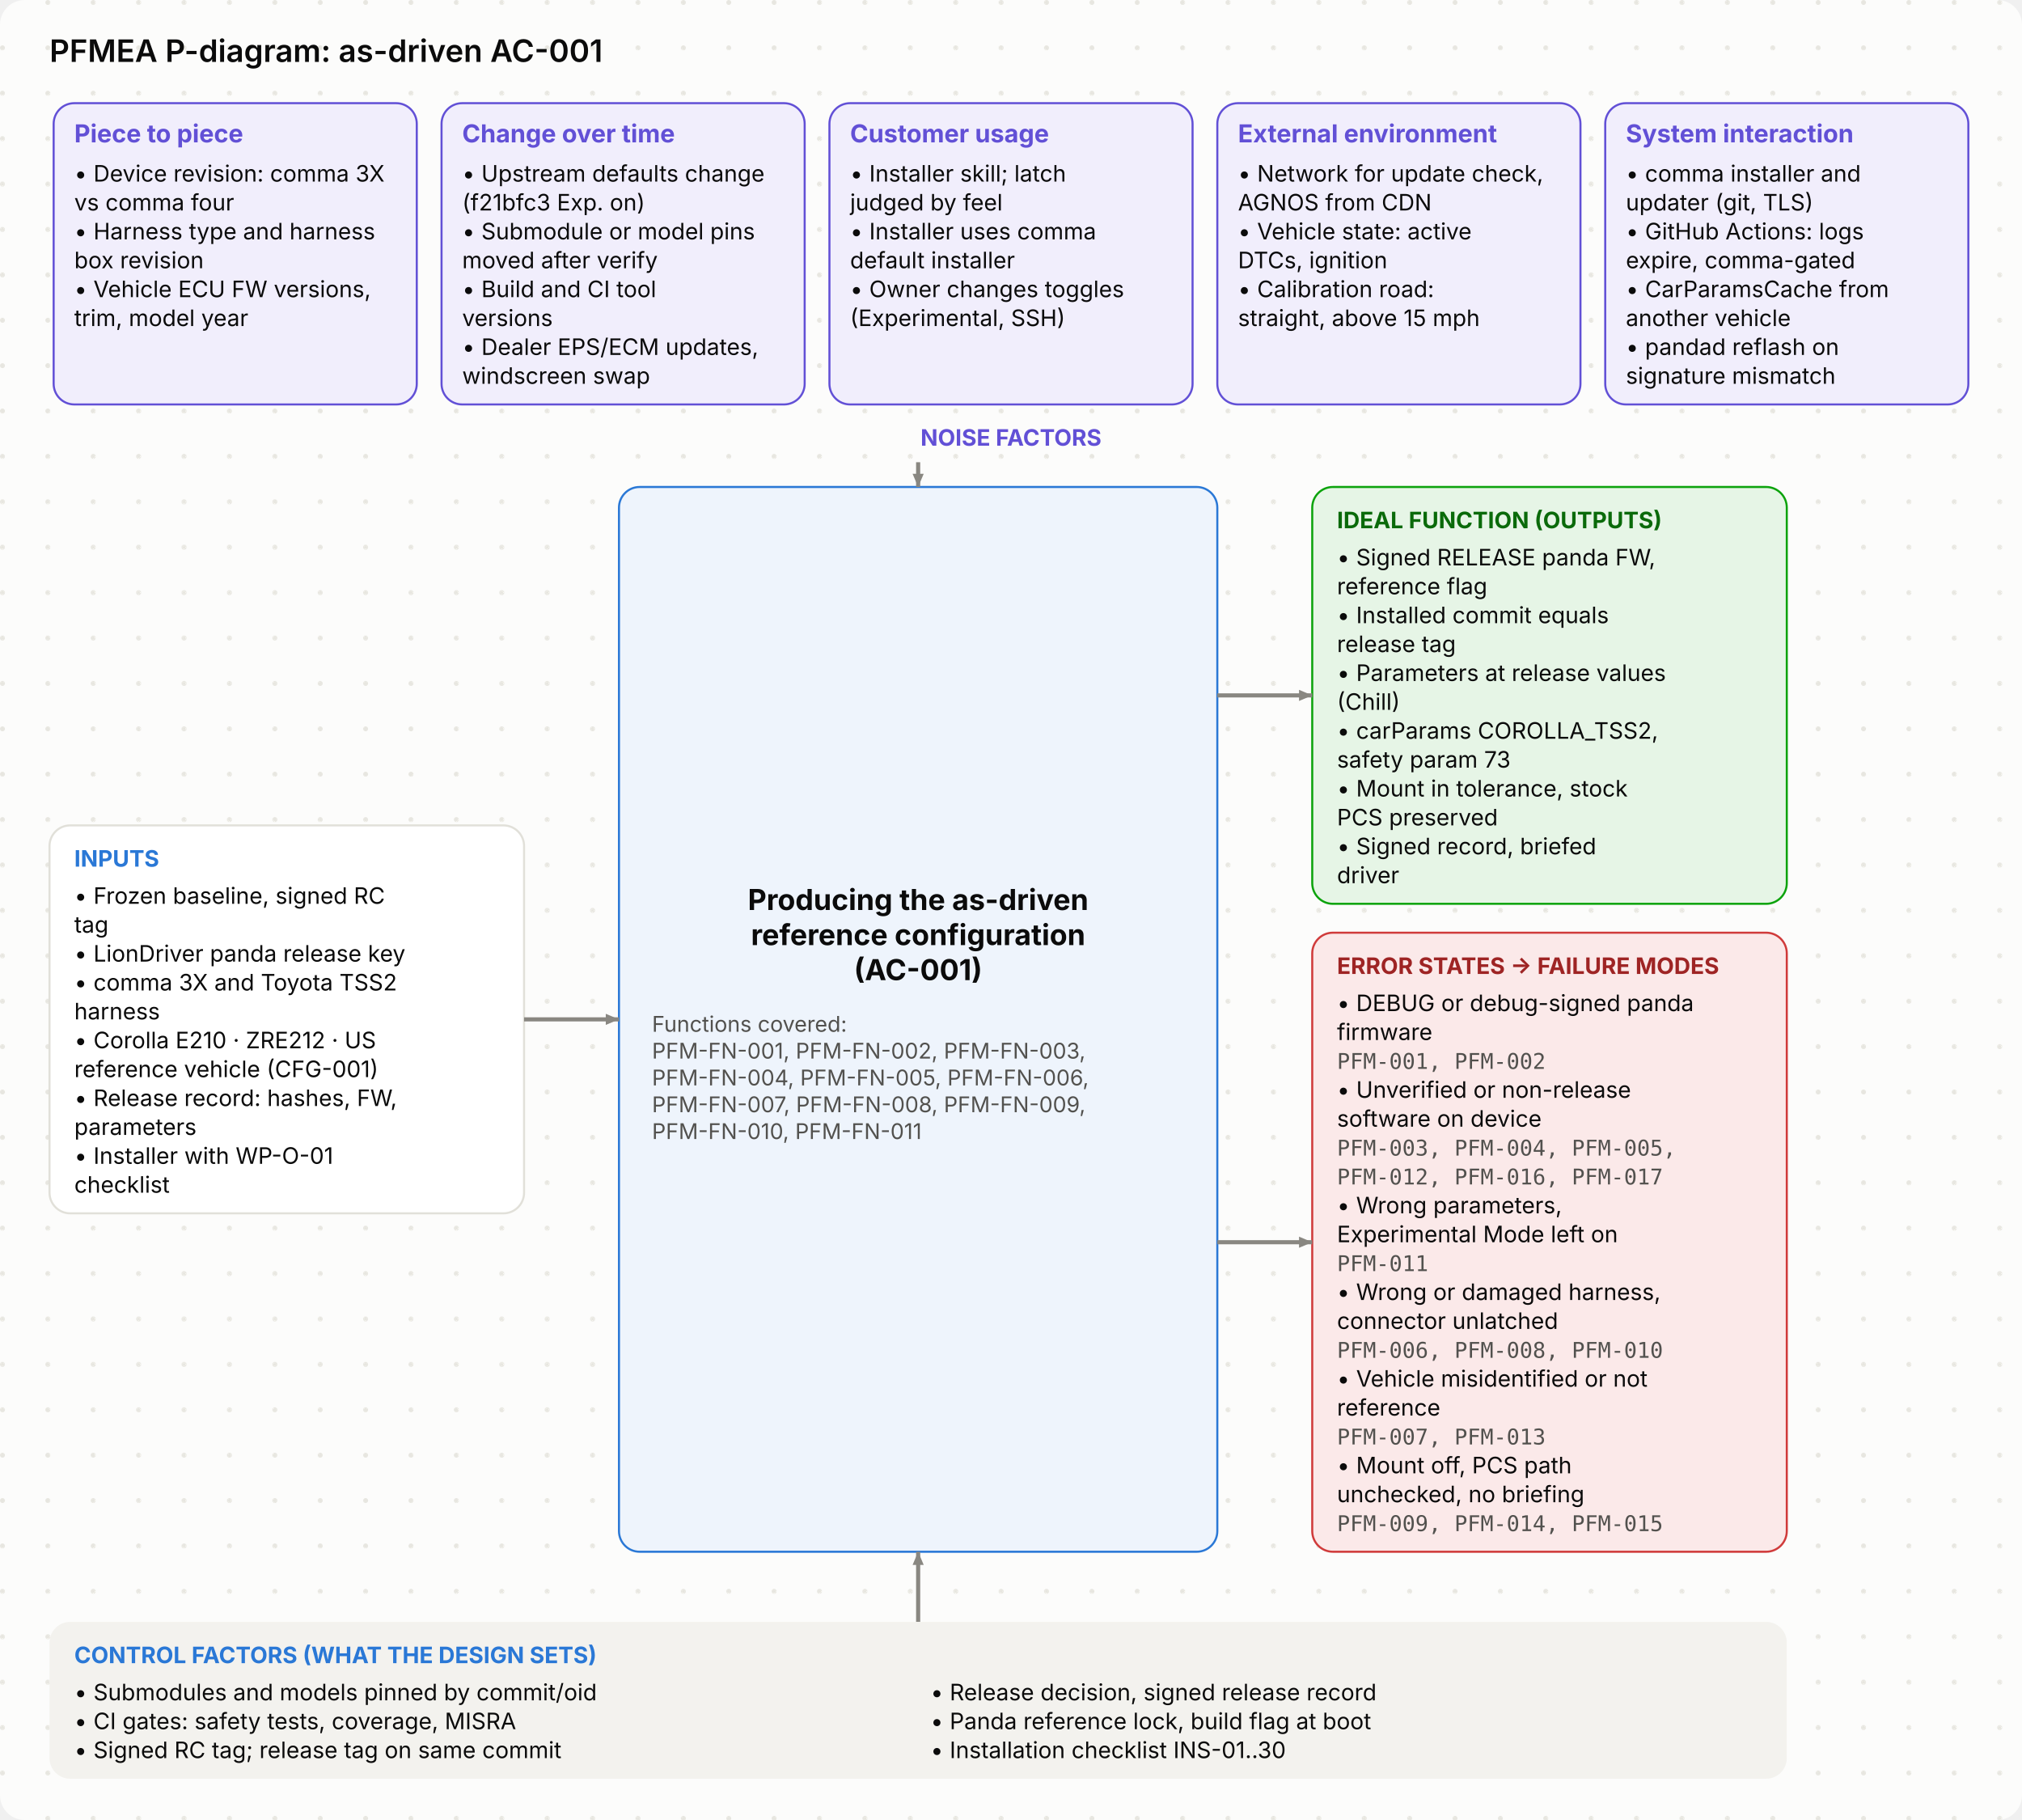
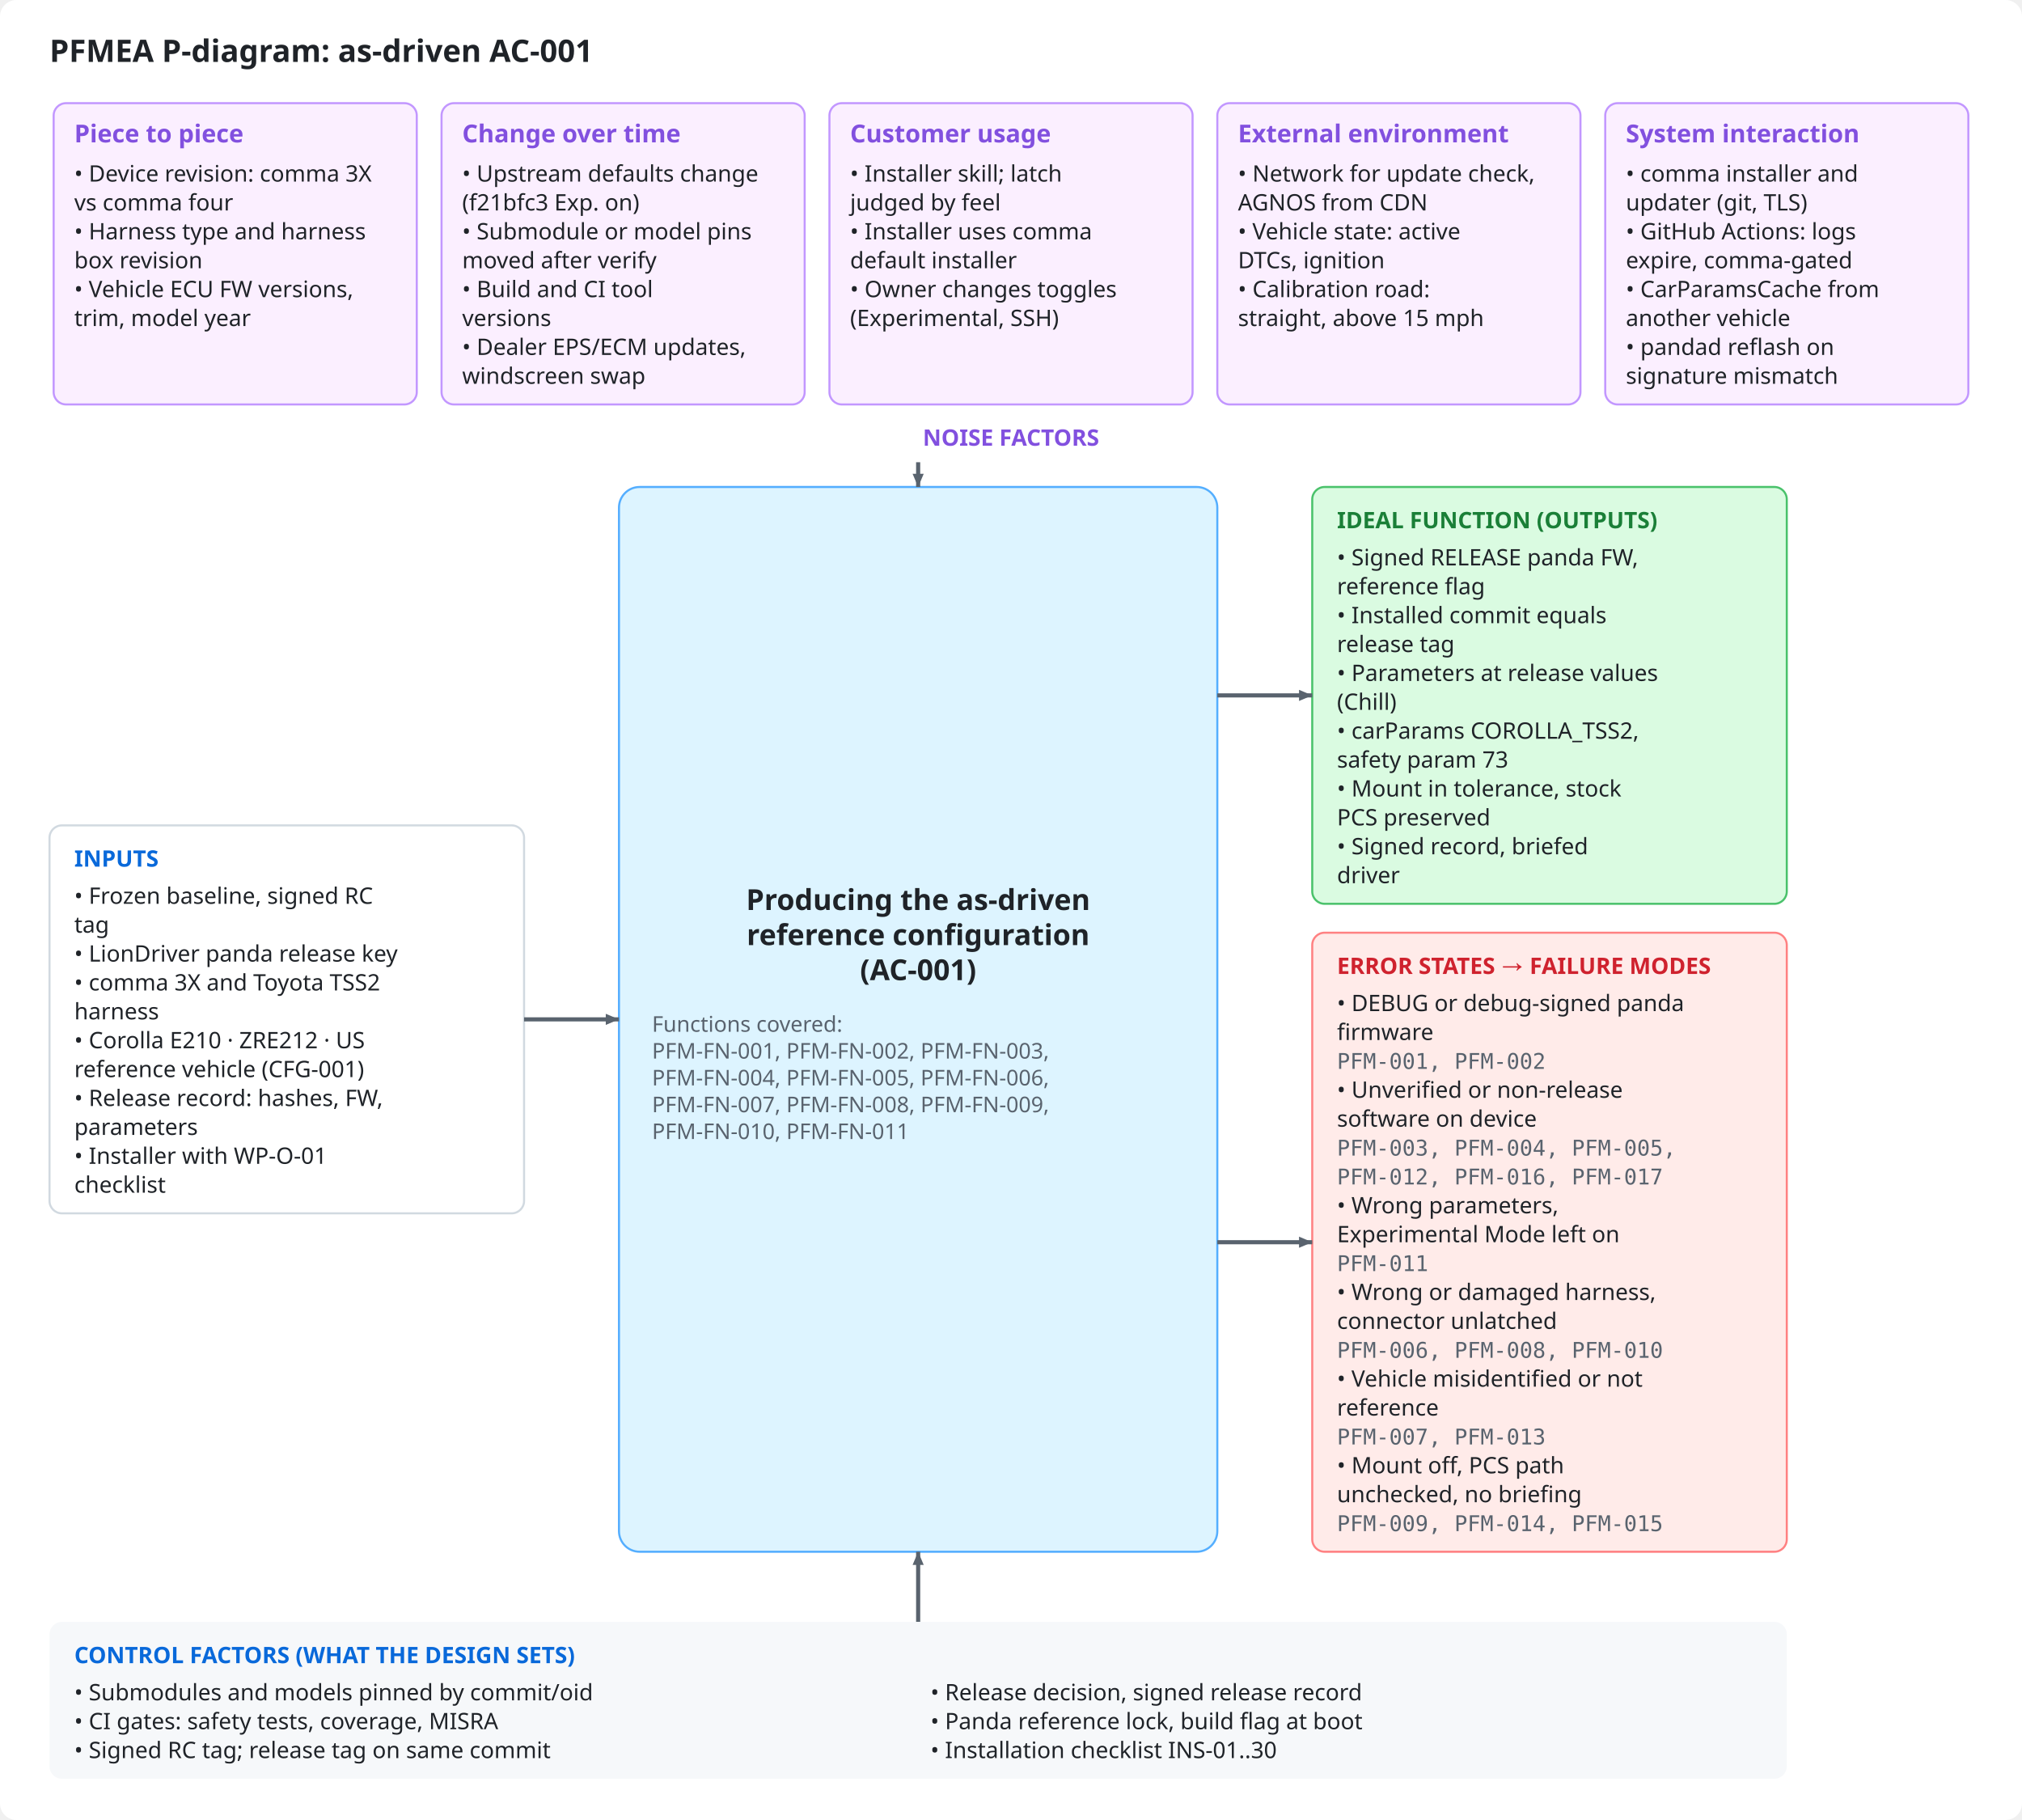
<svg xmlns="http://www.w3.org/2000/svg" viewBox="0 0 980 882" width="980" height="882" role="img">
  <style>
- .bg{fill:#fcfcfb}.dot{fill:#e7e6e0}.ink{fill:#0b0b0b}.mut{fill:#52514e}.acc{fill:#2a78d6}.surf{fill:#f3f2ee}.box{fill:#ffffff;stroke:#e1e0d9}
- .in{fill:#eef4fc;stroke:#2a78d6}.out{fill:#f3f2ee;stroke:#e1e0d9}.bd{fill:none;stroke:#2a78d6;stroke-dasharray:6 4}.frame{fill:none;stroke:#e1e0d9}
- .hS{fill:#fbe9e9}.h{fill:#9e2424}.mS{fill:#fff5dc}.m{fill:#7a5600}.lS{fill:#e6f5e6}.l{fill:#0a6a0a}
- .hB{fill:#fbe9e9;stroke:#d03b3b}.lB{fill:#e6f5e6;stroke:#0ca30c}.nB{fill:#f1eefc;stroke:#6250d6}.n{fill:#6250d6}
- .ln{stroke:#898781;fill:none}.data{stroke:#2a78d6;fill:none}.energy{stroke:#eb6834;fill:none;stroke-width:2.2}
- .physical{stroke:#898781;fill:none;stroke-dasharray:5 3}.material{stroke:#008300;fill:none;stroke-dasharray:1.5 3}
- .ah{fill:#898781}.lbl{fill:#fcfcfb}.lane{fill:#f3f2ee}.laneT{fill:#52514e}
- text{font-family:Inter,-apple-system,BlinkMacSystemFont,"Segoe UI","Noto Sans",Helvetica,Arial,sans-serif}
- .mono{font-family:"JetBrains Mono",ui-monospace,SFMono-Regular,"SF Mono",Menlo,Consolas,monospace}
+ .bg{fill:#ffffff}.ink{fill:#1f2328}.mut{fill:#59636e}.acc{fill:#0969da}.surf{fill:#f6f8fa}.box{fill:#ffffff;stroke:#d1d9e0}
+ .in{fill:#ddf4ff;stroke:#54aeff}.out{fill:#f6f8fa;stroke:#d1d9e0}.bd{fill:none;stroke:#0969da;stroke-dasharray:6 4}.frame{fill:none;stroke:#d1d9e0}
+ .hS{fill:#ffebe9}.h{fill:#cf222e}.mS{fill:#fff8c5}.m{fill:#9a6700}.lS{fill:#dafbe1}.l{fill:#1a7f37}
+ .hB{fill:#ffebe9;stroke:#ff8182}.lB{fill:#dafbe1;stroke:#4ac26b}.nB{fill:#fbefff;stroke:#c297ff}.n{fill:#8250df}
+ .ln{stroke:#59636e;fill:none}.data{stroke:#0969da;fill:none}.energy{stroke:#bc4c00;fill:none;stroke-width:2.2}
+ .physical{stroke:#59636e;fill:none;stroke-dasharray:5 3}.material{stroke:#1a7f37;fill:none;stroke-dasharray:1.5 3}
+ .ah{fill:#59636e}.lbl{fill:#ffffff}.lane{fill:#f6f8fa}.laneT{fill:#59636e}
+ text{font-family:-apple-system,BlinkMacSystemFont,"Segoe UI","Noto Sans",Helvetica,Arial,sans-serif}
+ .mono{font-family:ui-monospace,SFMono-Regular,"SF Mono",Menlo,Consolas,monospace}
@media (prefers-color-scheme: dark){
- .bg{fill:#1a1a19}.dot{fill:#262624}.ink{fill:#f2f1ec}.mut{fill:#b5b3ab}.acc{fill:#6aa5ec}.surf{fill:#242422}.box{fill:#242422;stroke:#3a3936}
- .in{fill:#1b2a3d;stroke:#4f8fe0}.out{fill:#242422;stroke:#3a3936}.bd{stroke:#6aa5ec}.frame{stroke:#3a3936}
- .hS{fill:#4a1f1f}.h{fill:#ffb3b3}.mS{fill:#43361a}.m{fill:#ffd98a}.lS{fill:#1d3a1d}.l{fill:#9fe09f}
- .hB{fill:#4a1f1f;stroke:#d03b3b}.lB{fill:#1d3a1d;stroke:#0ca30c}.nB{fill:#2a2347;stroke:#8f80e8}.n{fill:#b0a6f0}
- .ln{stroke:#8a8880}.data{stroke:#6aa5ec}.energy{stroke:#f08a5d}.physical{stroke:#8a8880}.material{stroke:#5cc45c}
- .ah{fill:#8a8880}.lbl{fill:#1a1a19}.lane{fill:#242422}.laneT{fill:#b5b3ab}}
+ .bg{fill:#0d1117}.ink{fill:#e6edf3}.mut{fill:#9198a1}.acc{fill:#4493f8}.surf{fill:#151b23}.box{fill:#0d1117;stroke:#3d444d}
+ .in{fill:#0c2d6b;stroke:#1f6feb}.out{fill:#151b23;stroke:#3d444d}.bd{stroke:#4493f8}.frame{stroke:#3d444d}
+ .hS{fill:#3c1618}.h{fill:#ff7b72}.mS{fill:#3a2a0c}.m{fill:#d29922}.lS{fill:#12261a}.l{fill:#3fb950}
+ .hB{fill:#3c1618;stroke:#da3633}.lB{fill:#12261a;stroke:#238636}.nB{fill:#271052;stroke:#8957e5}.n{fill:#ab7df8}
+ .ln{stroke:#9198a1}.data{stroke:#4493f8}.energy{stroke:#f0883e}.physical{stroke:#9198a1}.material{stroke:#3fb950}
+ .ah{fill:#9198a1}.lbl{fill:#0d1117}.lane{fill:#151b23}.laneT{fill:#9198a1}}
</style>
-   <defs>
-     <pattern id="dots" width="22" height="22" patternUnits="userSpaceOnUse">
-       <circle class="dot" cx="1.2" cy="1.2" r="1.2" />
-     </pattern>
-   </defs>
-   <rect class="bg" x="0" y="0" width="980" height="882" rx="12" />
-   <rect x="0" y="0" width="980" height="882" rx="12" fill="url(#dots)" />
+   <rect class="bg" x="0" y="0" width="980" height="882" rx="8" />
  <text x="24.0" y="30.0" class="ink" font-size="15" font-weight="600" text-anchor="start">PFMEA P-diagram: as-driven AC-001</text>
-   <rect x="26.0" y="50.0" width="176.0" height="146.0" rx="10" class="nB" />
+   <rect x="26.0" y="50.0" width="176.0" height="146.0" rx="6" class="nB" />
  <text x="36.0" y="69.0" class="n" font-size="12" font-weight="700" text-anchor="start">Piece to piece</text>
  <text x="36.0" y="88.0" class="ink" font-size="11" text-anchor="start">• Device revision: comma 3X</text>
  <text x="36.0" y="102.0" class="ink" font-size="11" text-anchor="start">vs comma four</text>
  <text x="36.0" y="116.0" class="ink" font-size="11" text-anchor="start">• Harness type and harness</text>
  <text x="36.0" y="130.0" class="ink" font-size="11" text-anchor="start">box revision</text>
  <text x="36.0" y="144.0" class="ink" font-size="11" text-anchor="start">• Vehicle ECU FW versions,</text>
  <text x="36.0" y="158.0" class="ink" font-size="11" text-anchor="start">trim, model year</text>
-   <rect x="214.0" y="50.0" width="176.0" height="146.0" rx="10" class="nB" />
+   <rect x="214.0" y="50.0" width="176.0" height="146.0" rx="6" class="nB" />
  <text x="224.0" y="69.0" class="n" font-size="12" font-weight="700" text-anchor="start">Change over time</text>
  <text x="224.0" y="88.0" class="ink" font-size="11" text-anchor="start">• Upstream defaults change</text>
  <text x="224.0" y="102.0" class="ink" font-size="11" text-anchor="start">(f21bfc3 Exp. on)</text>
  <text x="224.0" y="116.0" class="ink" font-size="11" text-anchor="start">• Submodule or model pins</text>
  <text x="224.0" y="130.0" class="ink" font-size="11" text-anchor="start">moved after verify</text>
  <text x="224.0" y="144.0" class="ink" font-size="11" text-anchor="start">• Build and CI tool</text>
  <text x="224.0" y="158.0" class="ink" font-size="11" text-anchor="start">versions</text>
  <text x="224.0" y="172.0" class="ink" font-size="11" text-anchor="start">• Dealer EPS/ECM updates,</text>
  <text x="224.0" y="186.0" class="ink" font-size="11" text-anchor="start">windscreen swap</text>
-   <rect x="402.0" y="50.0" width="176.0" height="146.0" rx="10" class="nB" />
+   <rect x="402.0" y="50.0" width="176.0" height="146.0" rx="6" class="nB" />
  <text x="412.0" y="69.0" class="n" font-size="12" font-weight="700" text-anchor="start">Customer usage</text>
  <text x="412.0" y="88.0" class="ink" font-size="11" text-anchor="start">• Installer skill; latch</text>
  <text x="412.0" y="102.0" class="ink" font-size="11" text-anchor="start">judged by feel</text>
  <text x="412.0" y="116.0" class="ink" font-size="11" text-anchor="start">• Installer uses comma</text>
  <text x="412.0" y="130.0" class="ink" font-size="11" text-anchor="start">default installer</text>
  <text x="412.0" y="144.0" class="ink" font-size="11" text-anchor="start">• Owner changes toggles</text>
  <text x="412.0" y="158.0" class="ink" font-size="11" text-anchor="start">(Experimental, SSH)</text>
-   <rect x="590.0" y="50.0" width="176.0" height="146.0" rx="10" class="nB" />
+   <rect x="590.0" y="50.0" width="176.0" height="146.0" rx="6" class="nB" />
  <text x="600.0" y="69.0" class="n" font-size="12" font-weight="700" text-anchor="start">External environment</text>
  <text x="600.0" y="88.0" class="ink" font-size="11" text-anchor="start">• Network for update check,</text>
  <text x="600.0" y="102.0" class="ink" font-size="11" text-anchor="start">AGNOS from CDN</text>
  <text x="600.0" y="116.0" class="ink" font-size="11" text-anchor="start">• Vehicle state: active</text>
  <text x="600.0" y="130.0" class="ink" font-size="11" text-anchor="start">DTCs, ignition</text>
  <text x="600.0" y="144.0" class="ink" font-size="11" text-anchor="start">• Calibration road:</text>
  <text x="600.0" y="158.0" class="ink" font-size="11" text-anchor="start">straight, above 15 mph</text>
-   <rect x="778.0" y="50.0" width="176.0" height="146.0" rx="10" class="nB" />
+   <rect x="778.0" y="50.0" width="176.0" height="146.0" rx="6" class="nB" />
  <text x="788.0" y="69.0" class="n" font-size="12" font-weight="700" text-anchor="start">System interaction</text>
  <text x="788.0" y="88.0" class="ink" font-size="11" text-anchor="start">• comma installer and</text>
  <text x="788.0" y="102.0" class="ink" font-size="11" text-anchor="start">updater (git, TLS)</text>
  <text x="788.0" y="116.0" class="ink" font-size="11" text-anchor="start">• GitHub Actions: logs</text>
  <text x="788.0" y="130.0" class="ink" font-size="11" text-anchor="start">expire, comma-gated</text>
  <text x="788.0" y="144.0" class="ink" font-size="11" text-anchor="start">• CarParamsCache from</text>
  <text x="788.0" y="158.0" class="ink" font-size="11" text-anchor="start">another vehicle</text>
  <text x="788.0" y="172.0" class="ink" font-size="11" text-anchor="start">• pandad reflash on</text>
  <text x="788.0" y="186.0" class="ink" font-size="11" text-anchor="start">signature mismatch</text>
  <text x="490.0" y="216.0" class="n" font-size="11" font-weight="700" text-anchor="middle">NOISE FACTORS</text>
-   <rect x="24.0" y="400.0" width="230.0" height="188.0" rx="10" class="box" />
+   <rect x="24.0" y="400.0" width="230.0" height="188.0" rx="6" class="box" />
  <text x="36.0" y="420.0" class="acc" font-size="11" font-weight="700" text-anchor="start">INPUTS</text>
  <text x="36.0" y="438.0" class="ink" font-size="11" text-anchor="start">• Frozen baseline, signed RC</text>
  <text x="36.0" y="452.0" class="ink" font-size="11" text-anchor="start">tag</text>
  <text x="36.0" y="466.0" class="ink" font-size="11" text-anchor="start">• LionDriver panda release key</text>
  <text x="36.0" y="480.0" class="ink" font-size="11" text-anchor="start">• comma 3X and Toyota TSS2</text>
  <text x="36.0" y="494.0" class="ink" font-size="11" text-anchor="start">harness</text>
  <text x="36.0" y="508.0" class="ink" font-size="11" text-anchor="start">• Corolla E210 · ZRE212 · US</text>
  <text x="36.0" y="522.0" class="ink" font-size="11" text-anchor="start">reference vehicle (CFG-001)</text>
  <text x="36.0" y="536.0" class="ink" font-size="11" text-anchor="start">• Release record: hashes, FW,</text>
  <text x="36.0" y="550.0" class="ink" font-size="11" text-anchor="start">parameters</text>
  <text x="36.0" y="564.0" class="ink" font-size="11" text-anchor="start">• Installer with WP-O-01</text>
  <text x="36.0" y="578.0" class="ink" font-size="11" text-anchor="start">checklist</text>
  <rect x="300.0" y="236.0" width="290.0" height="516.0" rx="10" class="in" />
  <text x="445.0" y="441.0" class="ink" font-size="14" font-weight="700" text-anchor="middle">Producing the as-driven</text>
  <text x="445.0" y="458.0" class="ink" font-size="14" font-weight="700" text-anchor="middle">reference configuration</text>
  <text x="445.0" y="475.0" class="ink" font-size="14" font-weight="700" text-anchor="middle">(AC-001)</text>
  <text x="316.0" y="500.0" class="mut" font-size="10.5" text-anchor="start">Functions covered:</text>
  <text x="316.0" y="513.0" class="mut" font-size="10.5" text-anchor="start">PFM-FN-001, PFM-FN-002, PFM-FN-003,</text>
  <text x="316.0" y="526.0" class="mut" font-size="10.5" text-anchor="start">PFM-FN-004, PFM-FN-005, PFM-FN-006,</text>
  <text x="316.0" y="539.0" class="mut" font-size="10.5" text-anchor="start">PFM-FN-007, PFM-FN-008, PFM-FN-009,</text>
  <text x="316.0" y="552.0" class="mut" font-size="10.5" text-anchor="start">PFM-FN-010, PFM-FN-011</text>
-   <rect x="636.0" y="236.0" width="230.0" height="202.0" rx="10" class="lB" />
+   <rect x="636.0" y="236.0" width="230.0" height="202.0" rx="6" class="lB" />
  <text x="648.0" y="256.0" class="l" font-size="11" font-weight="700" text-anchor="start">IDEAL FUNCTION (OUTPUTS)</text>
  <text x="648.0" y="274.0" class="ink" font-size="11" text-anchor="start">• Signed RELEASE panda FW,</text>
  <text x="648.0" y="288.0" class="ink" font-size="11" text-anchor="start">reference flag</text>
  <text x="648.0" y="302.0" class="ink" font-size="11" text-anchor="start">• Installed commit equals</text>
  <text x="648.0" y="316.0" class="ink" font-size="11" text-anchor="start">release tag</text>
  <text x="648.0" y="330.0" class="ink" font-size="11" text-anchor="start">• Parameters at release values</text>
  <text x="648.0" y="344.0" class="ink" font-size="11" text-anchor="start">(Chill)</text>
  <text x="648.0" y="358.0" class="ink" font-size="11" text-anchor="start">• carParams COROLLA_TSS2,</text>
  <text x="648.0" y="372.0" class="ink" font-size="11" text-anchor="start">safety param 73</text>
  <text x="648.0" y="386.0" class="ink" font-size="11" text-anchor="start">• Mount in tolerance, stock</text>
  <text x="648.0" y="400.0" class="ink" font-size="11" text-anchor="start">PCS preserved</text>
  <text x="648.0" y="414.0" class="ink" font-size="11" text-anchor="start">• Signed record, briefed</text>
  <text x="648.0" y="428.0" class="ink" font-size="11" text-anchor="start">driver</text>
-   <rect x="636.0" y="452.0" width="230.0" height="300.0" rx="10" class="hB" />
+   <rect x="636.0" y="452.0" width="230.0" height="300.0" rx="6" class="hB" />
  <text x="648.0" y="472.0" class="h" font-size="11" font-weight="700" text-anchor="start">ERROR STATES → FAILURE MODES</text>
  <text x="648.0" y="490.0" class="ink" font-size="11" text-anchor="start">• DEBUG or debug-signed panda</text>
  <text x="648.0" y="504.0" class="ink" font-size="11" text-anchor="start">firmware</text>
  <text x="648.0" y="518.0" class="mut mono" font-size="10.5" text-anchor="start">   PFM-001, PFM-002</text>
  <text x="648.0" y="532.0" class="ink" font-size="11" text-anchor="start">• Unverified or non-release</text>
  <text x="648.0" y="546.0" class="ink" font-size="11" text-anchor="start">software on device</text>
  <text x="648.0" y="560.0" class="mut mono" font-size="10.5" text-anchor="start">   PFM-003, PFM-004, PFM-005,</text>
  <text x="648.0" y="574.0" class="mut mono" font-size="10.5" text-anchor="start">   PFM-012, PFM-016, PFM-017</text>
  <text x="648.0" y="588.0" class="ink" font-size="11" text-anchor="start">• Wrong parameters,</text>
  <text x="648.0" y="602.0" class="ink" font-size="11" text-anchor="start">Experimental Mode left on</text>
  <text x="648.0" y="616.0" class="mut mono" font-size="10.5" text-anchor="start">   PFM-011</text>
  <text x="648.0" y="630.0" class="ink" font-size="11" text-anchor="start">• Wrong or damaged harness,</text>
  <text x="648.0" y="644.0" class="ink" font-size="11" text-anchor="start">connector unlatched</text>
  <text x="648.0" y="658.0" class="mut mono" font-size="10.5" text-anchor="start">   PFM-006, PFM-008, PFM-010</text>
  <text x="648.0" y="672.0" class="ink" font-size="11" text-anchor="start">• Vehicle misidentified or not</text>
  <text x="648.0" y="686.0" class="ink" font-size="11" text-anchor="start">reference</text>
  <text x="648.0" y="700.0" class="mut mono" font-size="10.5" text-anchor="start">   PFM-007, PFM-013</text>
  <text x="648.0" y="714.0" class="ink" font-size="11" text-anchor="start">• Mount off, PCS path</text>
  <text x="648.0" y="728.0" class="ink" font-size="11" text-anchor="start">unchecked, no briefing</text>
  <text x="648.0" y="742.0" class="mut mono" font-size="10.5" text-anchor="start">   PFM-009, PFM-014, PFM-015</text>
  <path d="M254.0 494.0 L300.0 494.0" class="ln" stroke-width="2" />
  <path d="M300.0 494.0 L293.6 496.7 L293.6 491.3 Z" class="ah" />
  <path d="M590.0 337.0 L636.0 337.0" class="ln" stroke-width="2" />
  <path d="M636.0 337.0 L629.6 339.7 L629.6 334.3 Z" class="ah" />
  <path d="M590.0 602.0 L636.0 602.0" class="ln" stroke-width="2" />
  <path d="M636.0 602.0 L629.6 604.7 L629.6 599.3 Z" class="ah" />
  <path d="M445.0 224.0 L445.0 236.0" class="ln" stroke-width="2" />
  <path d="M445.0 236.0 L442.3 229.6 L447.7 229.6 Z" class="ah" />
  <path d="M445.0 786.0 L445.0 752.0" class="ln" stroke-width="2" />
  <path d="M445.0 752.0 L447.7 758.4 L442.3 758.4 Z" class="ah" />
-   <rect x="24.0" y="786.0" width="842.0" height="76.0" rx="10" class="surf" />
+   <rect x="24.0" y="786.0" width="842.0" height="76.0" rx="6" class="surf" />
  <text x="36.0" y="806.0" class="acc" font-size="11" font-weight="700" text-anchor="start">CONTROL FACTORS (WHAT THE DESIGN SETS)</text>
  <text x="36.0" y="824.0" class="ink" font-size="11" text-anchor="start">• Submodules and models pinned by commit/oid</text>
  <text x="36.0" y="838.0" class="ink" font-size="11" text-anchor="start">• CI gates: safety tests, coverage, MISRA</text>
  <text x="36.0" y="852.0" class="ink" font-size="11" text-anchor="start">• Signed RC tag; release tag on same commit</text>
  <text x="451.0" y="824.0" class="ink" font-size="11" text-anchor="start">• Release decision, signed release record</text>
  <text x="451.0" y="838.0" class="ink" font-size="11" text-anchor="start">• Panda reference lock, build flag at boot</text>
  <text x="451.0" y="852.0" class="ink" font-size="11" text-anchor="start">• Installation checklist INS-01..30</text>
</svg>
